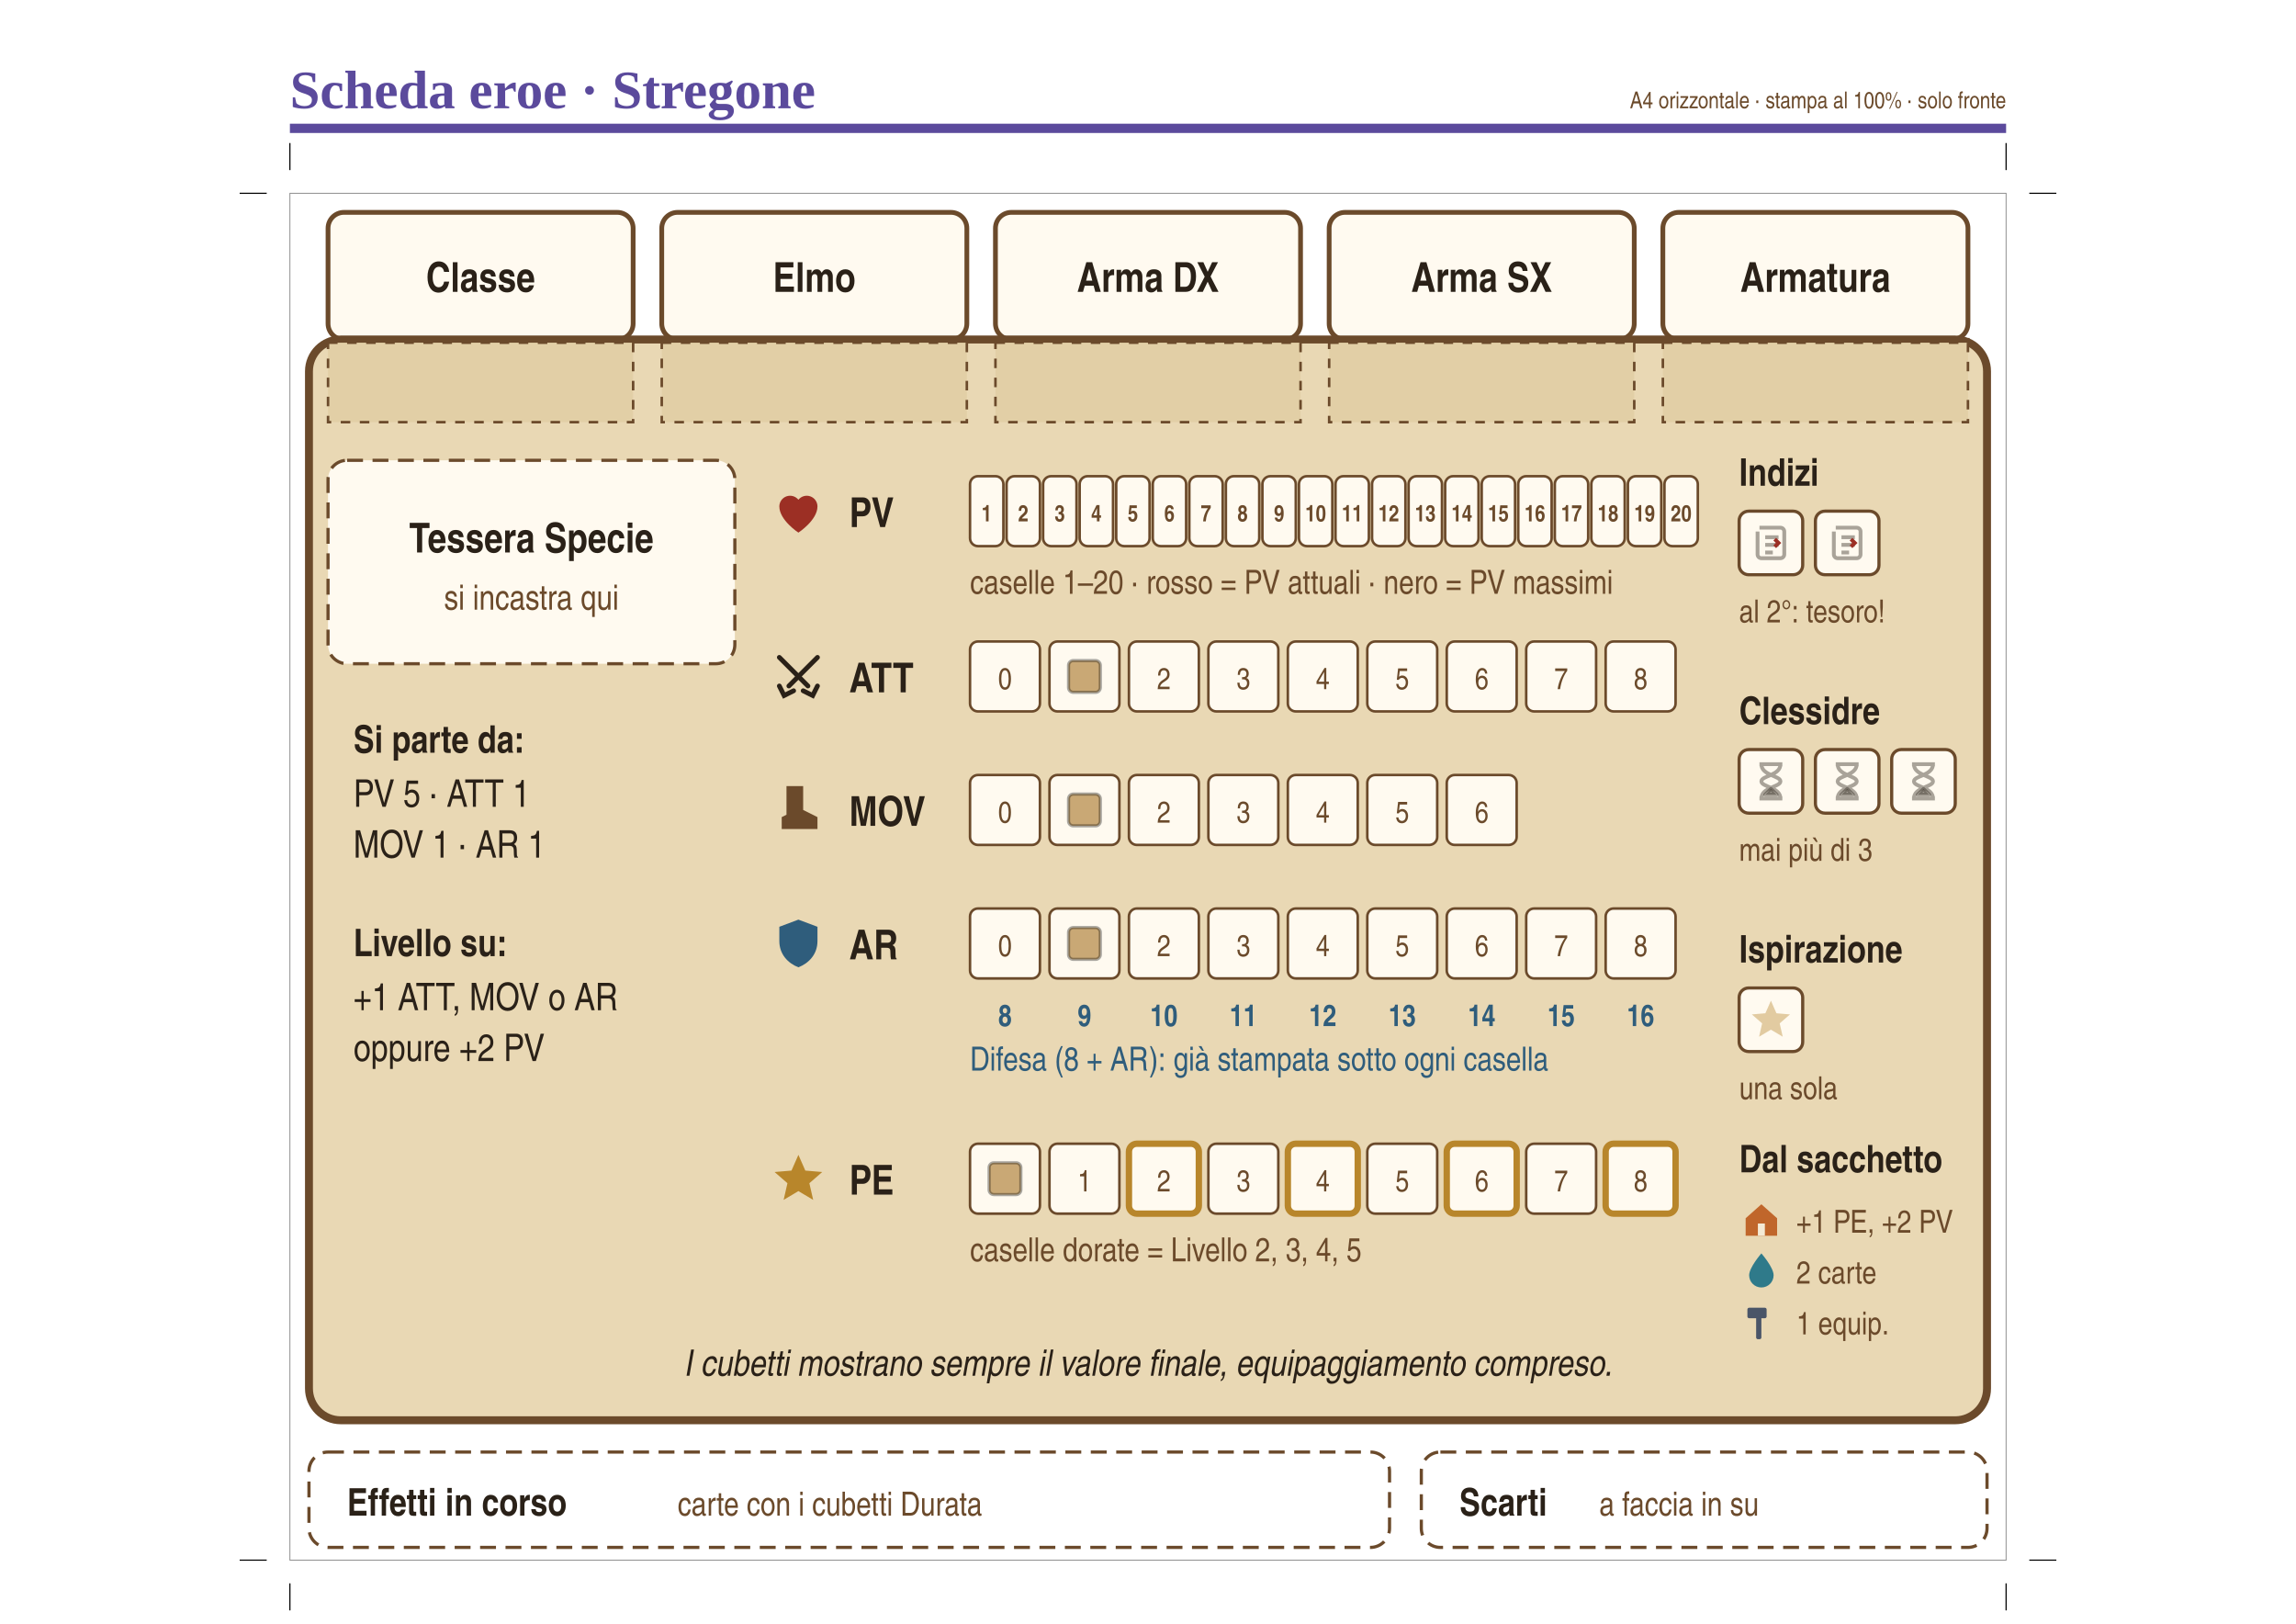
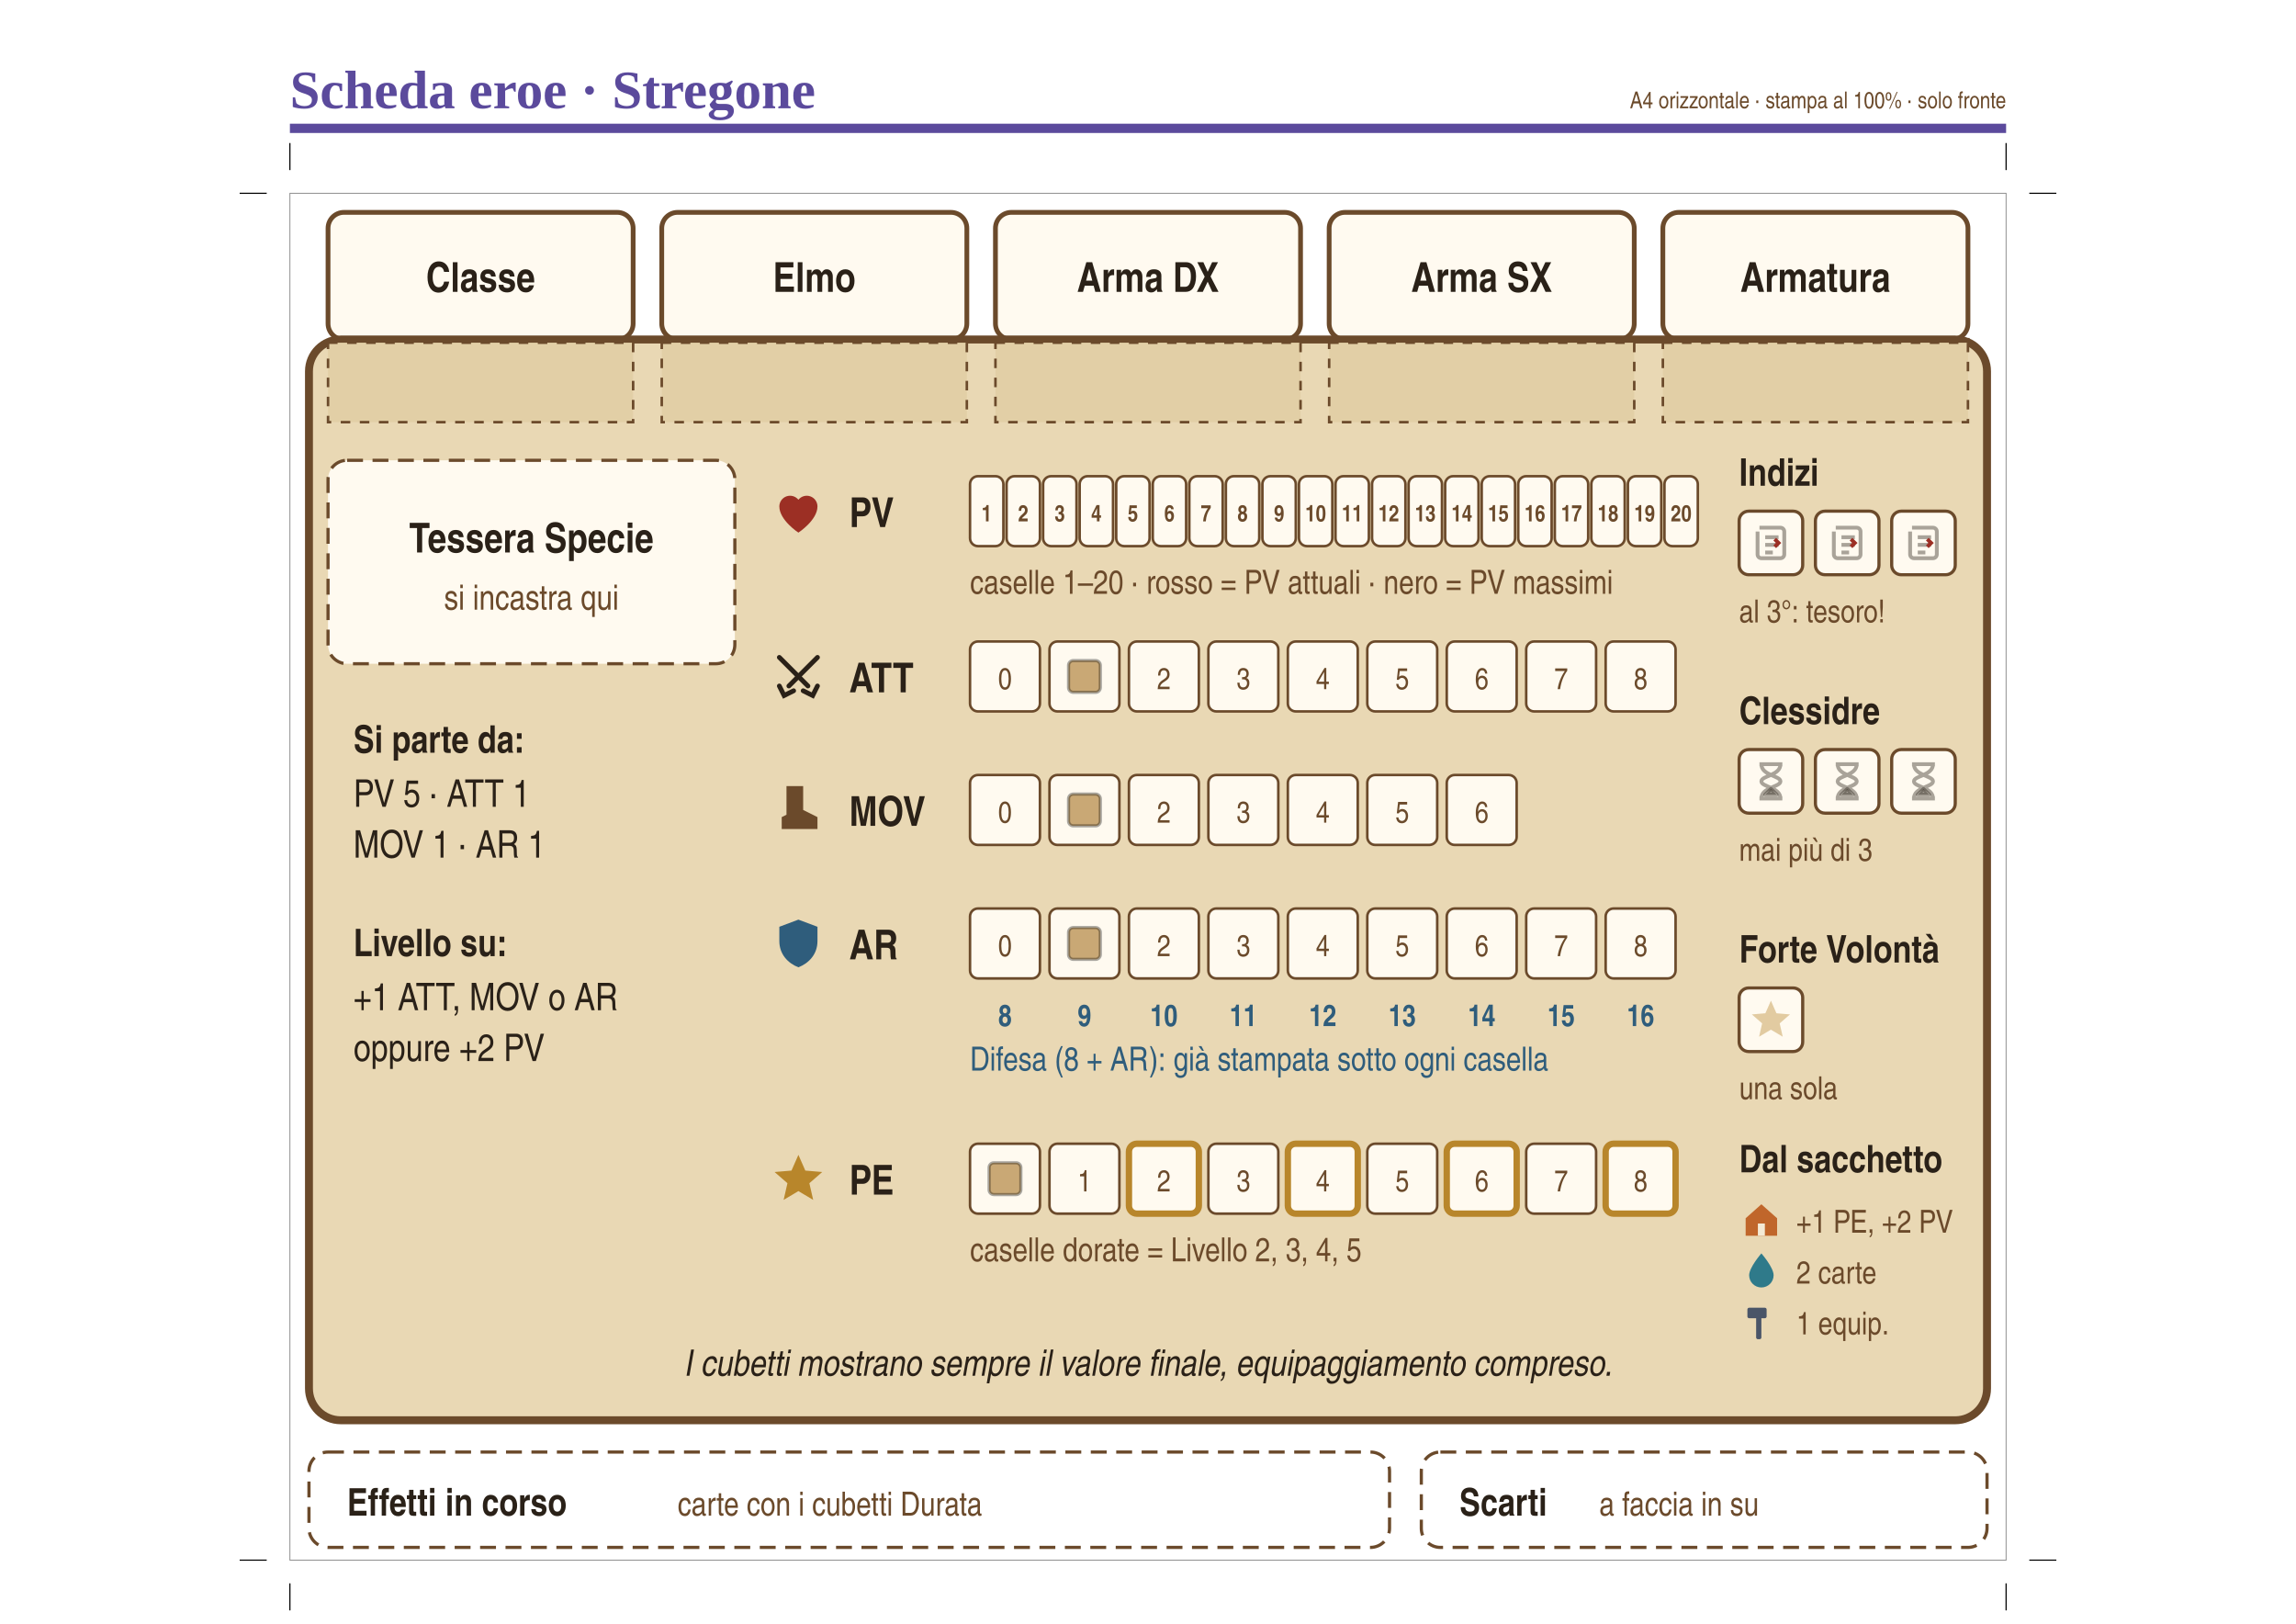
<svg xmlns="http://www.w3.org/2000/svg" width="297mm" height="210mm" viewBox="0 0 297 210" font-family="Liberation Sans Narrow">
  <text x="37.50" y="14.00" font-family="Liberation Serif" font-size="7.00" fill="#5b4a9c" text-anchor="start" font-weight="bold">Scheda eroe · Stregone</text>
  <text x="259.50" y="14.00" font-family="Liberation Sans Narrow" font-size="3.00" fill="#6b4a2b" text-anchor="end">A4 orizzontale · stampa al 100% · solo fronte</text>
  <rect x="37.5" y="16" width="222.0" height="1.2" fill="#5b4a9c" />
  <g id="scheda" font-family="Liberation Sans Narrow" transform="translate(37.500,25.0) scale(0.41111)">
    <rect x="12" y="6" width="96" height="40" rx="5" fill="#fffaf0" stroke="#6b4a2b" stroke-width="1.5" />
    <text x="60" y="31" text-anchor="middle" font-weight="bold" font-size="13" fill="#2a2118">Classe</text>
    <rect x="12" y="46" width="96" height="26" fill="none" stroke="#6b4a2b" stroke-dasharray="3 3" />
    <rect x="117" y="6" width="96" height="40" rx="5" fill="#fffaf0" stroke="#6b4a2b" stroke-width="1.5" />
    <text x="165" y="31" text-anchor="middle" font-weight="bold" font-size="13" fill="#2a2118">Elmo</text>
    <rect x="117" y="46" width="96" height="26" fill="none" stroke="#6b4a2b" stroke-dasharray="3 3" />
    <rect x="222" y="6" width="96" height="40" rx="5" fill="#fffaf0" stroke="#6b4a2b" stroke-width="1.5" />
    <text x="270" y="31" text-anchor="middle" font-weight="bold" font-size="13" fill="#2a2118">Arma DX</text>
    <rect x="222" y="46" width="96" height="26" fill="none" stroke="#6b4a2b" stroke-dasharray="3 3" />
    <rect x="327" y="6" width="96" height="40" rx="5" fill="#fffaf0" stroke="#6b4a2b" stroke-width="1.5" />
    <text x="375" y="31" text-anchor="middle" font-weight="bold" font-size="13" fill="#2a2118">Arma SX</text>
    <rect x="327" y="46" width="96" height="26" fill="none" stroke="#6b4a2b" stroke-dasharray="3 3" />
    <rect x="432" y="6" width="96" height="40" rx="5" fill="#fffaf0" stroke="#6b4a2b" stroke-width="1.5" />
    <text x="480" y="31" text-anchor="middle" font-weight="bold" font-size="13" fill="#2a2118">Armatura</text>
    <rect x="432" y="46" width="96" height="26" fill="none" stroke="#6b4a2b" stroke-dasharray="3 3" />
    <rect x="6" y="46" width="528" height="340" rx="10" fill="#e9d8b4" stroke="#6b4a2b" stroke-width="2.5" />
    <rect x="12" y="47" width="96" height="25" fill="#e2cfa6" stroke="#6b4a2b" stroke-width="0.8" stroke-dasharray="3 3" />
    <rect x="117" y="47" width="96" height="25" fill="#e2cfa6" stroke="#6b4a2b" stroke-width="0.8" stroke-dasharray="3 3" />
    <rect x="222" y="47" width="96" height="25" fill="#e2cfa6" stroke="#6b4a2b" stroke-width="0.8" stroke-dasharray="3 3" />
    <rect x="327" y="47" width="96" height="25" fill="#e2cfa6" stroke="#6b4a2b" stroke-width="0.8" stroke-dasharray="3 3" />
    <rect x="432" y="47" width="96" height="25" fill="#e2cfa6" stroke="#6b4a2b" stroke-width="0.8" stroke-dasharray="3 3" />
    <rect x="12" y="84" width="128" height="64" rx="6" fill="#fffaf0" stroke="#6b4a2b" stroke-dasharray="5 3" />
    <text x="76" y="113" text-anchor="middle" font-weight="bold" font-size="13" fill="#2a2118">Tessera Specie</text>
    <text x="76" y="131" text-anchor="middle" font-size="11" fill="#6b4a2b">si incastra qui</text>
    <text x="20" y="176" font-weight="bold" font-size="12" fill="#2a2118">Si parte da:</text>
    <text x="20" y="193" font-size="12" fill="#2a2118">PV 5 · ATT 1</text>
    <text x="20" y="209" font-size="12" fill="#2a2118">MOV 1 · AR 1</text>
    <text x="20" y="240" font-weight="bold" font-size="12" fill="#2a2118">Livello su:</text>
    <text x="20" y="257" font-size="12" fill="#2a2118">+1 ATT, MOV o AR</text>
    <text x="20" y="273" font-size="12" fill="#2a2118">oppure +2 PV</text>
    <g transform="translate(151.00,91.00) scale(0.75)">
      <path d="M12 21s-8-5.2-8-11a4.5 4.5 0 0 1 8-2.8A4.5 4.5 0 0 1 20 10c0 5.8-8 11-8 11z" fill="#9c2f24" />
    </g>
    <text x="176" y="105" font-weight="bold" font-size="13" fill="#2a2118">PV</text>
    <rect x="214.0" y="89" width="10.5" height="22" rx="2.5" fill="#fffaf0" stroke="#6b4a2b" stroke-width="0.8" />
    <text x="219.25" y="103.2" text-anchor="middle" font-size="7.2" font-weight="bold" fill="#6b4a2b">1</text>
    <rect x="225.5" y="89" width="10.5" height="22" rx="2.5" fill="#fffaf0" stroke="#6b4a2b" stroke-width="0.8" />
    <text x="230.75" y="103.2" text-anchor="middle" font-size="7.2" font-weight="bold" fill="#6b4a2b">2</text>
    <rect x="237.0" y="89" width="10.5" height="22" rx="2.5" fill="#fffaf0" stroke="#6b4a2b" stroke-width="0.8" />
    <text x="242.25" y="103.2" text-anchor="middle" font-size="7.2" font-weight="bold" fill="#6b4a2b">3</text>
    <rect x="248.5" y="89" width="10.5" height="22" rx="2.5" fill="#fffaf0" stroke="#6b4a2b" stroke-width="0.8" />
    <text x="253.75" y="103.2" text-anchor="middle" font-size="7.2" font-weight="bold" fill="#6b4a2b">4</text>
    <rect x="260.0" y="89" width="10.5" height="22" rx="2.5" fill="#fffaf0" stroke="#6b4a2b" stroke-width="0.8" />
    <text x="265.25" y="103.2" text-anchor="middle" font-size="7.2" font-weight="bold" fill="#6b4a2b">5</text>
    <rect x="271.5" y="89" width="10.5" height="22" rx="2.5" fill="#fffaf0" stroke="#6b4a2b" stroke-width="0.8" />
    <text x="276.75" y="103.2" text-anchor="middle" font-size="7.2" font-weight="bold" fill="#6b4a2b">6</text>
    <rect x="283.0" y="89" width="10.5" height="22" rx="2.5" fill="#fffaf0" stroke="#6b4a2b" stroke-width="0.8" />
    <text x="288.25" y="103.2" text-anchor="middle" font-size="7.2" font-weight="bold" fill="#6b4a2b">7</text>
    <rect x="294.5" y="89" width="10.5" height="22" rx="2.5" fill="#fffaf0" stroke="#6b4a2b" stroke-width="0.8" />
    <text x="299.75" y="103.2" text-anchor="middle" font-size="7.2" font-weight="bold" fill="#6b4a2b">8</text>
    <rect x="306.0" y="89" width="10.5" height="22" rx="2.5" fill="#fffaf0" stroke="#6b4a2b" stroke-width="0.8" />
    <text x="311.25" y="103.2" text-anchor="middle" font-size="7.2" font-weight="bold" fill="#6b4a2b">9</text>
    <rect x="317.5" y="89" width="10.5" height="22" rx="2.5" fill="#fffaf0" stroke="#6b4a2b" stroke-width="0.8" />
    <text x="322.75" y="103.2" text-anchor="middle" font-size="7.2" font-weight="bold" fill="#6b4a2b">10</text>
    <rect x="329.0" y="89" width="10.5" height="22" rx="2.5" fill="#fffaf0" stroke="#6b4a2b" stroke-width="0.8" />
    <text x="334.25" y="103.2" text-anchor="middle" font-size="7.2" font-weight="bold" fill="#6b4a2b">11</text>
    <rect x="340.5" y="89" width="10.5" height="22" rx="2.5" fill="#fffaf0" stroke="#6b4a2b" stroke-width="0.8" />
    <text x="345.75" y="103.2" text-anchor="middle" font-size="7.2" font-weight="bold" fill="#6b4a2b">12</text>
    <rect x="352.0" y="89" width="10.5" height="22" rx="2.5" fill="#fffaf0" stroke="#6b4a2b" stroke-width="0.8" />
    <text x="357.25" y="103.2" text-anchor="middle" font-size="7.2" font-weight="bold" fill="#6b4a2b">13</text>
    <rect x="363.5" y="89" width="10.5" height="22" rx="2.5" fill="#fffaf0" stroke="#6b4a2b" stroke-width="0.8" />
    <text x="368.75" y="103.2" text-anchor="middle" font-size="7.2" font-weight="bold" fill="#6b4a2b">14</text>
    <rect x="375.0" y="89" width="10.5" height="22" rx="2.5" fill="#fffaf0" stroke="#6b4a2b" stroke-width="0.8" />
    <text x="380.25" y="103.2" text-anchor="middle" font-size="7.2" font-weight="bold" fill="#6b4a2b">15</text>
    <rect x="386.5" y="89" width="10.5" height="22" rx="2.5" fill="#fffaf0" stroke="#6b4a2b" stroke-width="0.8" />
    <text x="391.75" y="103.2" text-anchor="middle" font-size="7.2" font-weight="bold" fill="#6b4a2b">16</text>
    <rect x="398.0" y="89" width="10.5" height="22" rx="2.5" fill="#fffaf0" stroke="#6b4a2b" stroke-width="0.8" />
    <text x="403.25" y="103.2" text-anchor="middle" font-size="7.2" font-weight="bold" fill="#6b4a2b">17</text>
    <rect x="409.5" y="89" width="10.5" height="22" rx="2.5" fill="#fffaf0" stroke="#6b4a2b" stroke-width="0.8" />
    <text x="414.75" y="103.2" text-anchor="middle" font-size="7.2" font-weight="bold" fill="#6b4a2b">18</text>
    <rect x="421.0" y="89" width="10.5" height="22" rx="2.5" fill="#fffaf0" stroke="#6b4a2b" stroke-width="0.8" />
    <text x="426.25" y="103.2" text-anchor="middle" font-size="7.2" font-weight="bold" fill="#6b4a2b">19</text>
    <rect x="432.5" y="89" width="10.5" height="22" rx="2.5" fill="#fffaf0" stroke="#6b4a2b" stroke-width="0.8" />
    <text x="437.75" y="103.2" text-anchor="middle" font-size="7.2" font-weight="bold" fill="#6b4a2b">20</text>
    <text x="214" y="126" font-size="10.5" fill="#6b4a2b">caselle 1–20 · rosso = PV attuali · nero = PV massimi</text>
    <g transform="translate(151.00,143.00) scale(0.75)" fill="none" stroke="#2a2118" stroke-width="2" stroke-linecap="round">
      <path d="M4 4l12 12M20 4L8 16M14 18l4 2 2-4M10 18l-4 2-2-4" />
    </g>
    <text x="176" y="157" font-weight="bold" font-size="13" fill="#2a2118">ATT</text>
    <rect x="214" y="141" width="22" height="22" rx="2.5" fill="#fffaf0" stroke="#6b4a2b" stroke-width="0.8" />
    <text x="225.0" y="156" text-anchor="middle" font-size="9.5" fill="#6b4a2b">0</text>
    <rect x="239" y="141" width="22" height="22" rx="2.5" fill="#fffaf0" stroke="#6b4a2b" stroke-width="0.8" />
    <text x="250.0" y="156" text-anchor="middle" font-size="9.5" fill="#6b4a2b">1</text>
    <rect x="264" y="141" width="22" height="22" rx="2.5" fill="#fffaf0" stroke="#6b4a2b" stroke-width="0.8" />
    <text x="275.0" y="156" text-anchor="middle" font-size="9.5" fill="#6b4a2b">2</text>
    <rect x="289" y="141" width="22" height="22" rx="2.5" fill="#fffaf0" stroke="#6b4a2b" stroke-width="0.8" />
    <text x="300.0" y="156" text-anchor="middle" font-size="9.5" fill="#6b4a2b">3</text>
    <rect x="314" y="141" width="22" height="22" rx="2.5" fill="#fffaf0" stroke="#6b4a2b" stroke-width="0.8" />
    <text x="325.0" y="156" text-anchor="middle" font-size="9.5" fill="#6b4a2b">4</text>
    <rect x="339" y="141" width="22" height="22" rx="2.5" fill="#fffaf0" stroke="#6b4a2b" stroke-width="0.8" />
    <text x="350.0" y="156" text-anchor="middle" font-size="9.5" fill="#6b4a2b">5</text>
    <rect x="364" y="141" width="22" height="22" rx="2.5" fill="#fffaf0" stroke="#6b4a2b" stroke-width="0.8" />
    <text x="375.0" y="156" text-anchor="middle" font-size="9.5" fill="#6b4a2b">6</text>
    <rect x="389" y="141" width="22" height="22" rx="2.5" fill="#fffaf0" stroke="#6b4a2b" stroke-width="0.8" />
    <text x="400.0" y="156" text-anchor="middle" font-size="9.5" fill="#6b4a2b">7</text>
    <rect x="414" y="141" width="22" height="22" rx="2.5" fill="#fffaf0" stroke="#6b4a2b" stroke-width="0.8" />
    <text x="425.0" y="156" text-anchor="middle" font-size="9.5" fill="#6b4a2b">8</text>
    <rect x="245.0" y="147" width="10" height="10" rx="1.5" fill="#c9a875" stroke="#00000055" />
    <g transform="translate(151.00,185.00) scale(0.75)">
      <path d="M7 2h7v10l6 3v5H5v-5l2-1z" fill="#6b4a2b" />
    </g>
    <text x="176" y="199" font-weight="bold" font-size="13" fill="#2a2118">MOV</text>
    <rect x="214" y="183" width="22" height="22" rx="2.5" fill="#fffaf0" stroke="#6b4a2b" stroke-width="0.8" />
    <text x="225.0" y="198" text-anchor="middle" font-size="9.5" fill="#6b4a2b">0</text>
    <rect x="239" y="183" width="22" height="22" rx="2.5" fill="#fffaf0" stroke="#6b4a2b" stroke-width="0.8" />
    <text x="250.0" y="198" text-anchor="middle" font-size="9.5" fill="#6b4a2b">1</text>
    <rect x="264" y="183" width="22" height="22" rx="2.5" fill="#fffaf0" stroke="#6b4a2b" stroke-width="0.8" />
    <text x="275.0" y="198" text-anchor="middle" font-size="9.5" fill="#6b4a2b">2</text>
    <rect x="289" y="183" width="22" height="22" rx="2.5" fill="#fffaf0" stroke="#6b4a2b" stroke-width="0.8" />
    <text x="300.0" y="198" text-anchor="middle" font-size="9.5" fill="#6b4a2b">3</text>
    <rect x="314" y="183" width="22" height="22" rx="2.5" fill="#fffaf0" stroke="#6b4a2b" stroke-width="0.8" />
    <text x="325.0" y="198" text-anchor="middle" font-size="9.5" fill="#6b4a2b">4</text>
    <rect x="339" y="183" width="22" height="22" rx="2.5" fill="#fffaf0" stroke="#6b4a2b" stroke-width="0.8" />
    <text x="350.0" y="198" text-anchor="middle" font-size="9.5" fill="#6b4a2b">5</text>
    <rect x="364" y="183" width="22" height="22" rx="2.5" fill="#fffaf0" stroke="#6b4a2b" stroke-width="0.8" />
    <text x="375.0" y="198" text-anchor="middle" font-size="9.5" fill="#6b4a2b">6</text>
    <rect x="245.0" y="189" width="10" height="10" rx="1.5" fill="#c9a875" stroke="#00000055" />
    <g transform="translate(151.00,227.00) scale(0.75)">
      <path d="M12 2l8 3v6c0 5.5-3.6 9.3-8 11-4.4-1.7-8-5.5-8-11V5z" fill="#2f5d7c" />
    </g>
    <text x="176" y="241" font-weight="bold" font-size="13" fill="#2a2118">AR</text>
    <rect x="214" y="225" width="22" height="22" rx="2.5" fill="#fffaf0" stroke="#6b4a2b" stroke-width="0.8" />
    <text x="225.0" y="240" text-anchor="middle" font-size="9.5" fill="#6b4a2b">0</text>
    <rect x="239" y="225" width="22" height="22" rx="2.5" fill="#fffaf0" stroke="#6b4a2b" stroke-width="0.8" />
    <text x="250.0" y="240" text-anchor="middle" font-size="9.5" fill="#6b4a2b">1</text>
    <rect x="264" y="225" width="22" height="22" rx="2.5" fill="#fffaf0" stroke="#6b4a2b" stroke-width="0.8" />
    <text x="275.0" y="240" text-anchor="middle" font-size="9.5" fill="#6b4a2b">2</text>
    <rect x="289" y="225" width="22" height="22" rx="2.5" fill="#fffaf0" stroke="#6b4a2b" stroke-width="0.8" />
    <text x="300.0" y="240" text-anchor="middle" font-size="9.5" fill="#6b4a2b">3</text>
    <rect x="314" y="225" width="22" height="22" rx="2.5" fill="#fffaf0" stroke="#6b4a2b" stroke-width="0.8" />
    <text x="325.0" y="240" text-anchor="middle" font-size="9.5" fill="#6b4a2b">4</text>
    <rect x="339" y="225" width="22" height="22" rx="2.5" fill="#fffaf0" stroke="#6b4a2b" stroke-width="0.8" />
    <text x="350.0" y="240" text-anchor="middle" font-size="9.5" fill="#6b4a2b">5</text>
    <rect x="364" y="225" width="22" height="22" rx="2.5" fill="#fffaf0" stroke="#6b4a2b" stroke-width="0.8" />
    <text x="375.0" y="240" text-anchor="middle" font-size="9.5" fill="#6b4a2b">6</text>
    <rect x="389" y="225" width="22" height="22" rx="2.5" fill="#fffaf0" stroke="#6b4a2b" stroke-width="0.8" />
    <text x="400.0" y="240" text-anchor="middle" font-size="9.5" fill="#6b4a2b">7</text>
    <rect x="414" y="225" width="22" height="22" rx="2.5" fill="#fffaf0" stroke="#6b4a2b" stroke-width="0.8" />
    <text x="425.0" y="240" text-anchor="middle" font-size="9.5" fill="#6b4a2b">8</text>
    <rect x="245.0" y="231" width="10" height="10" rx="1.5" fill="#c9a875" stroke="#00000055" />
    <text x="225" y="262" text-anchor="middle" font-size="9.5" font-weight="bold" fill="#2f5d7c">8</text>
    <text x="250" y="262" text-anchor="middle" font-size="9.5" font-weight="bold" fill="#2f5d7c">9</text>
    <text x="275" y="262" text-anchor="middle" font-size="9.5" font-weight="bold" fill="#2f5d7c">10</text>
    <text x="300" y="262" text-anchor="middle" font-size="9.5" font-weight="bold" fill="#2f5d7c">11</text>
    <text x="325" y="262" text-anchor="middle" font-size="9.5" font-weight="bold" fill="#2f5d7c">12</text>
    <text x="350" y="262" text-anchor="middle" font-size="9.5" font-weight="bold" fill="#2f5d7c">13</text>
    <text x="375" y="262" text-anchor="middle" font-size="9.5" font-weight="bold" fill="#2f5d7c">14</text>
    <text x="400" y="262" text-anchor="middle" font-size="9.5" font-weight="bold" fill="#2f5d7c">15</text>
    <text x="425" y="262" text-anchor="middle" font-size="9.5" font-weight="bold" fill="#2f5d7c">16</text>
    <text x="214" y="276" font-size="10.5" fill="#2f5d7c">Difesa (8 + AR): già stampata sotto ogni casella</text>
    <g transform="translate(151.00,301.00) scale(0.75)">
      <path d="M12 2l2.9 6.6 7.1.6-5.4 4.7 1.6 7L12 17.2 5.8 20.9l1.6-7L2 9.2l7.1-.6z" fill="#b8862b" />
    </g>
    <text x="176" y="315" font-weight="bold" font-size="13" fill="#2a2118">PE</text>
    <rect x="214" y="299" width="22" height="22" rx="2.5" fill="#fffaf0" stroke="#6b4a2b" stroke-width="0.8" />
    <text x="225.0" y="314" text-anchor="middle" font-size="9.5" fill="#6b4a2b">0</text>
    <rect x="239" y="299" width="22" height="22" rx="2.5" fill="#fffaf0" stroke="#6b4a2b" stroke-width="0.8" />
    <text x="250.0" y="314" text-anchor="middle" font-size="9.5" fill="#6b4a2b">1</text>
    <rect x="264" y="299" width="22" height="22" rx="2.5" fill="#fffaf0" stroke="#b8862b" stroke-width="2" />
    <text x="275.0" y="314" text-anchor="middle" font-size="9.5" fill="#6b4a2b">2</text>
    <rect x="289" y="299" width="22" height="22" rx="2.5" fill="#fffaf0" stroke="#6b4a2b" stroke-width="0.8" />
    <text x="300.0" y="314" text-anchor="middle" font-size="9.5" fill="#6b4a2b">3</text>
    <rect x="314" y="299" width="22" height="22" rx="2.5" fill="#fffaf0" stroke="#b8862b" stroke-width="2" />
    <text x="325.0" y="314" text-anchor="middle" font-size="9.5" fill="#6b4a2b">4</text>
    <rect x="339" y="299" width="22" height="22" rx="2.5" fill="#fffaf0" stroke="#6b4a2b" stroke-width="0.8" />
    <text x="350.0" y="314" text-anchor="middle" font-size="9.5" fill="#6b4a2b">5</text>
    <rect x="364" y="299" width="22" height="22" rx="2.5" fill="#fffaf0" stroke="#b8862b" stroke-width="2" />
    <text x="375.0" y="314" text-anchor="middle" font-size="9.5" fill="#6b4a2b">6</text>
    <rect x="389" y="299" width="22" height="22" rx="2.5" fill="#fffaf0" stroke="#6b4a2b" stroke-width="0.8" />
    <text x="400.0" y="314" text-anchor="middle" font-size="9.5" fill="#6b4a2b">7</text>
    <rect x="414" y="299" width="22" height="22" rx="2.5" fill="#fffaf0" stroke="#b8862b" stroke-width="2" />
    <text x="425.0" y="314" text-anchor="middle" font-size="9.5" fill="#6b4a2b">8</text>
    <rect x="220.0" y="305" width="10" height="10" rx="1.5" fill="#c9a875" stroke="#00000055" />
    <text x="214" y="336" font-size="10.5" fill="#6b4a2b">caselle dorate = Livello 2, 3, 4, 5</text>
    <text x="456" y="92" font-weight="bold" font-size="12" fill="#2a2118">Indizi</text>
    <rect x="456" y="100" width="20" height="20" rx="3" fill="#fffaf0" stroke="#6b4a2b" />
    <g transform="translate(458.80,102.80) scale(0.6)" fill="none" stroke="#2a211866" stroke-width="2">
      <path d="M6 4h11a2 2 0 0 1 2 2v12a2 2 0 0 1-2 2H7a2 2 0 0 1-2-2V6" />
      <path d="M9 9h7M9 13h7M9 17h4" />
      <path d="M14 10l2 2-2 2" stroke="#9c2f24" />
    </g>
    <rect x="480" y="100" width="20" height="20" rx="3" fill="#fffaf0" stroke="#6b4a2b" />
    <g transform="translate(482.80,102.80) scale(0.6)" fill="none" stroke="#2a211866" stroke-width="2">
      <path d="M6 4h11a2 2 0 0 1 2 2v12a2 2 0 0 1-2 2H7a2 2 0 0 1-2-2V6" />
      <path d="M9 9h7M9 13h7M9 17h4" />
      <path d="M14 10l2 2-2 2" stroke="#9c2f24" />
    </g>
-     <text x="456" y="135" font-size="10" fill="#6b4a2b">al 2°: tesoro!</text>
+     <rect x="504" y="100" width="20" height="20" rx="3" fill="#fffaf0" stroke="#6b4a2b" />
+     <g transform="translate(506.80,102.80) scale(0.6)" fill="none" stroke="#2a211866" stroke-width="2">
+       <path d="M6 4h11a2 2 0 0 1 2 2v12a2 2 0 0 1-2 2H7a2 2 0 0 1-2-2V6" />
+       <path d="M9 9h7M9 13h7M9 17h4" />
+       <path d="M14 10l2 2-2 2" stroke="#9c2f24" />
+     </g>
+     <text x="456" y="135" font-size="10" fill="#6b4a2b">al 3°: tesoro!</text>
    <text x="456" y="167" font-weight="bold" font-size="12" fill="#2a2118">Clessidre</text>
    <rect x="456" y="175" width="20" height="20" rx="3" fill="#fffaf0" stroke="#6b4a2b" />
    <g transform="translate(458.80,177.80) scale(0.6)" fill="none" stroke="#2a211866" stroke-width="2" stroke-linejoin="round">
      <path d="M6 3h12M6 21h12M7 3c0 6 10 6 10 9s-10 3-10 9M17 3c0 6-10 6-10 9s10 3 10 9" />
      <path d="M9 19h6l-3-3z" fill="#2a211866" />
    </g>
    <rect x="480" y="175" width="20" height="20" rx="3" fill="#fffaf0" stroke="#6b4a2b" />
    <g transform="translate(482.80,177.80) scale(0.6)" fill="none" stroke="#2a211866" stroke-width="2" stroke-linejoin="round">
      <path d="M6 3h12M6 21h12M7 3c0 6 10 6 10 9s-10 3-10 9M17 3c0 6-10 6-10 9s10 3 10 9" />
      <path d="M9 19h6l-3-3z" fill="#2a211866" />
    </g>
    <rect x="504" y="175" width="20" height="20" rx="3" fill="#fffaf0" stroke="#6b4a2b" />
    <g transform="translate(506.80,177.80) scale(0.6)" fill="none" stroke="#2a211866" stroke-width="2" stroke-linejoin="round">
      <path d="M6 3h12M6 21h12M7 3c0 6 10 6 10 9s-10 3-10 9M17 3c0 6-10 6-10 9s10 3 10 9" />
      <path d="M9 19h6l-3-3z" fill="#2a211866" />
    </g>
    <text x="456" y="210" font-size="10" fill="#6b4a2b">mai più di 3</text>
-     <text x="456" y="242" font-weight="bold" font-size="12" fill="#2a2118">Ispirazione</text>
+     <text x="456" y="242" font-weight="bold" font-size="12" fill="#2a2118">Forte Volontà</text>
    <rect x="456" y="250" width="20" height="20" rx="3" fill="#fffaf0" stroke="#6b4a2b" />
    <g transform="translate(458.80,252.80) scale(0.6)">
      <path d="M12 2l2.9 6.6 7.1.6-5.4 4.7 1.6 7L12 17.2 5.8 20.9l1.6-7L2 9.2l7.1-.6z" fill="#b8862b66" />
    </g>
    <text x="456" y="285" font-size="10" fill="#6b4a2b">una sola</text>
    <text x="456" y="308" font-weight="bold" font-size="12" fill="#2a2118">Dal sacchetto</text>
    <g transform="translate(456.40,316.40) scale(0.55)">
      <path d="M3 11l9-8 9 8v10H3z" fill="#c0662b" />
      <rect x="10" y="14" width="4" height="7" fill="#f4ead5" />
    </g>
    <text x="474" y="327" font-size="10" fill="#6b4a2b">+1 PE, +2 PV</text>
    <g transform="translate(456.40,332.40) scale(0.55)">
      <path d="M12 2s7 8 7 12.5A7 7 0 0 1 5 14.5C5 10 12 2 12 2z" fill="#2f7a8a" />
    </g>
    <text x="474" y="343" font-size="10" fill="#6b4a2b">2 carte</text>
    <g transform="translate(456.40,348.40) scale(0.55)">
      <rect x="4" y="4" width="11" height="6" rx="1" fill="#4a5568" />
      <rect x="9" y="9" width="3" height="13" rx="1" fill="#4a5568" />
    </g>
    <text x="474" y="359" font-size="10" fill="#6b4a2b">1 equip.</text>
    <text x="270" y="372" text-anchor="middle" font-size="11.5" font-style="italic" fill="#2a2118">I cubetti mostrano sempre il valore finale, equipaggiamento compreso.</text>
    <rect x="6" y="396" width="340" height="30" rx="6" fill="none" stroke="#6b4a2b" stroke-dasharray="5 3" />
    <text x="18" y="416" font-weight="bold" font-size="12" fill="#2a2118">Effetti in corso</text>
    <text x="122" y="416" font-size="10.5" fill="#6b4a2b">carte con i cubetti Durata</text>
    <rect x="356" y="396" width="178" height="30" rx="6" fill="none" stroke="#6b4a2b" stroke-dasharray="5 3" />
    <text x="368" y="416" font-weight="bold" font-size="12" fill="#2a2118">Scarti</text>
    <text x="412" y="416" font-size="10.5" fill="#6b4a2b">a faccia in su</text>
  </g>
  <rect x="37.5" y="25.0" width="222.0" height="176.78" fill="none" stroke="#222222" stroke-width="0.12" opacity="0.5" />
  <g id="crop-marks">
    <line x1="37.50" y1="18.50" x2="37.50" y2="22.00" stroke="#000" stroke-width="0.15" />
    <line x1="37.50" y1="204.78" x2="37.50" y2="208.28" stroke="#000" stroke-width="0.15" />
    <line x1="259.50" y1="18.50" x2="259.50" y2="22.00" stroke="#000" stroke-width="0.15" />
    <line x1="259.50" y1="204.78" x2="259.50" y2="208.28" stroke="#000" stroke-width="0.15" />
    <line x1="31.00" y1="25.00" x2="34.50" y2="25.00" stroke="#000" stroke-width="0.15" />
    <line x1="262.50" y1="25.00" x2="266.00" y2="25.00" stroke="#000" stroke-width="0.15" />
    <line x1="31.00" y1="201.78" x2="34.50" y2="201.78" stroke="#000" stroke-width="0.15" />
    <line x1="262.50" y1="201.78" x2="266.00" y2="201.78" stroke="#000" stroke-width="0.15" />
  </g>
</svg>
